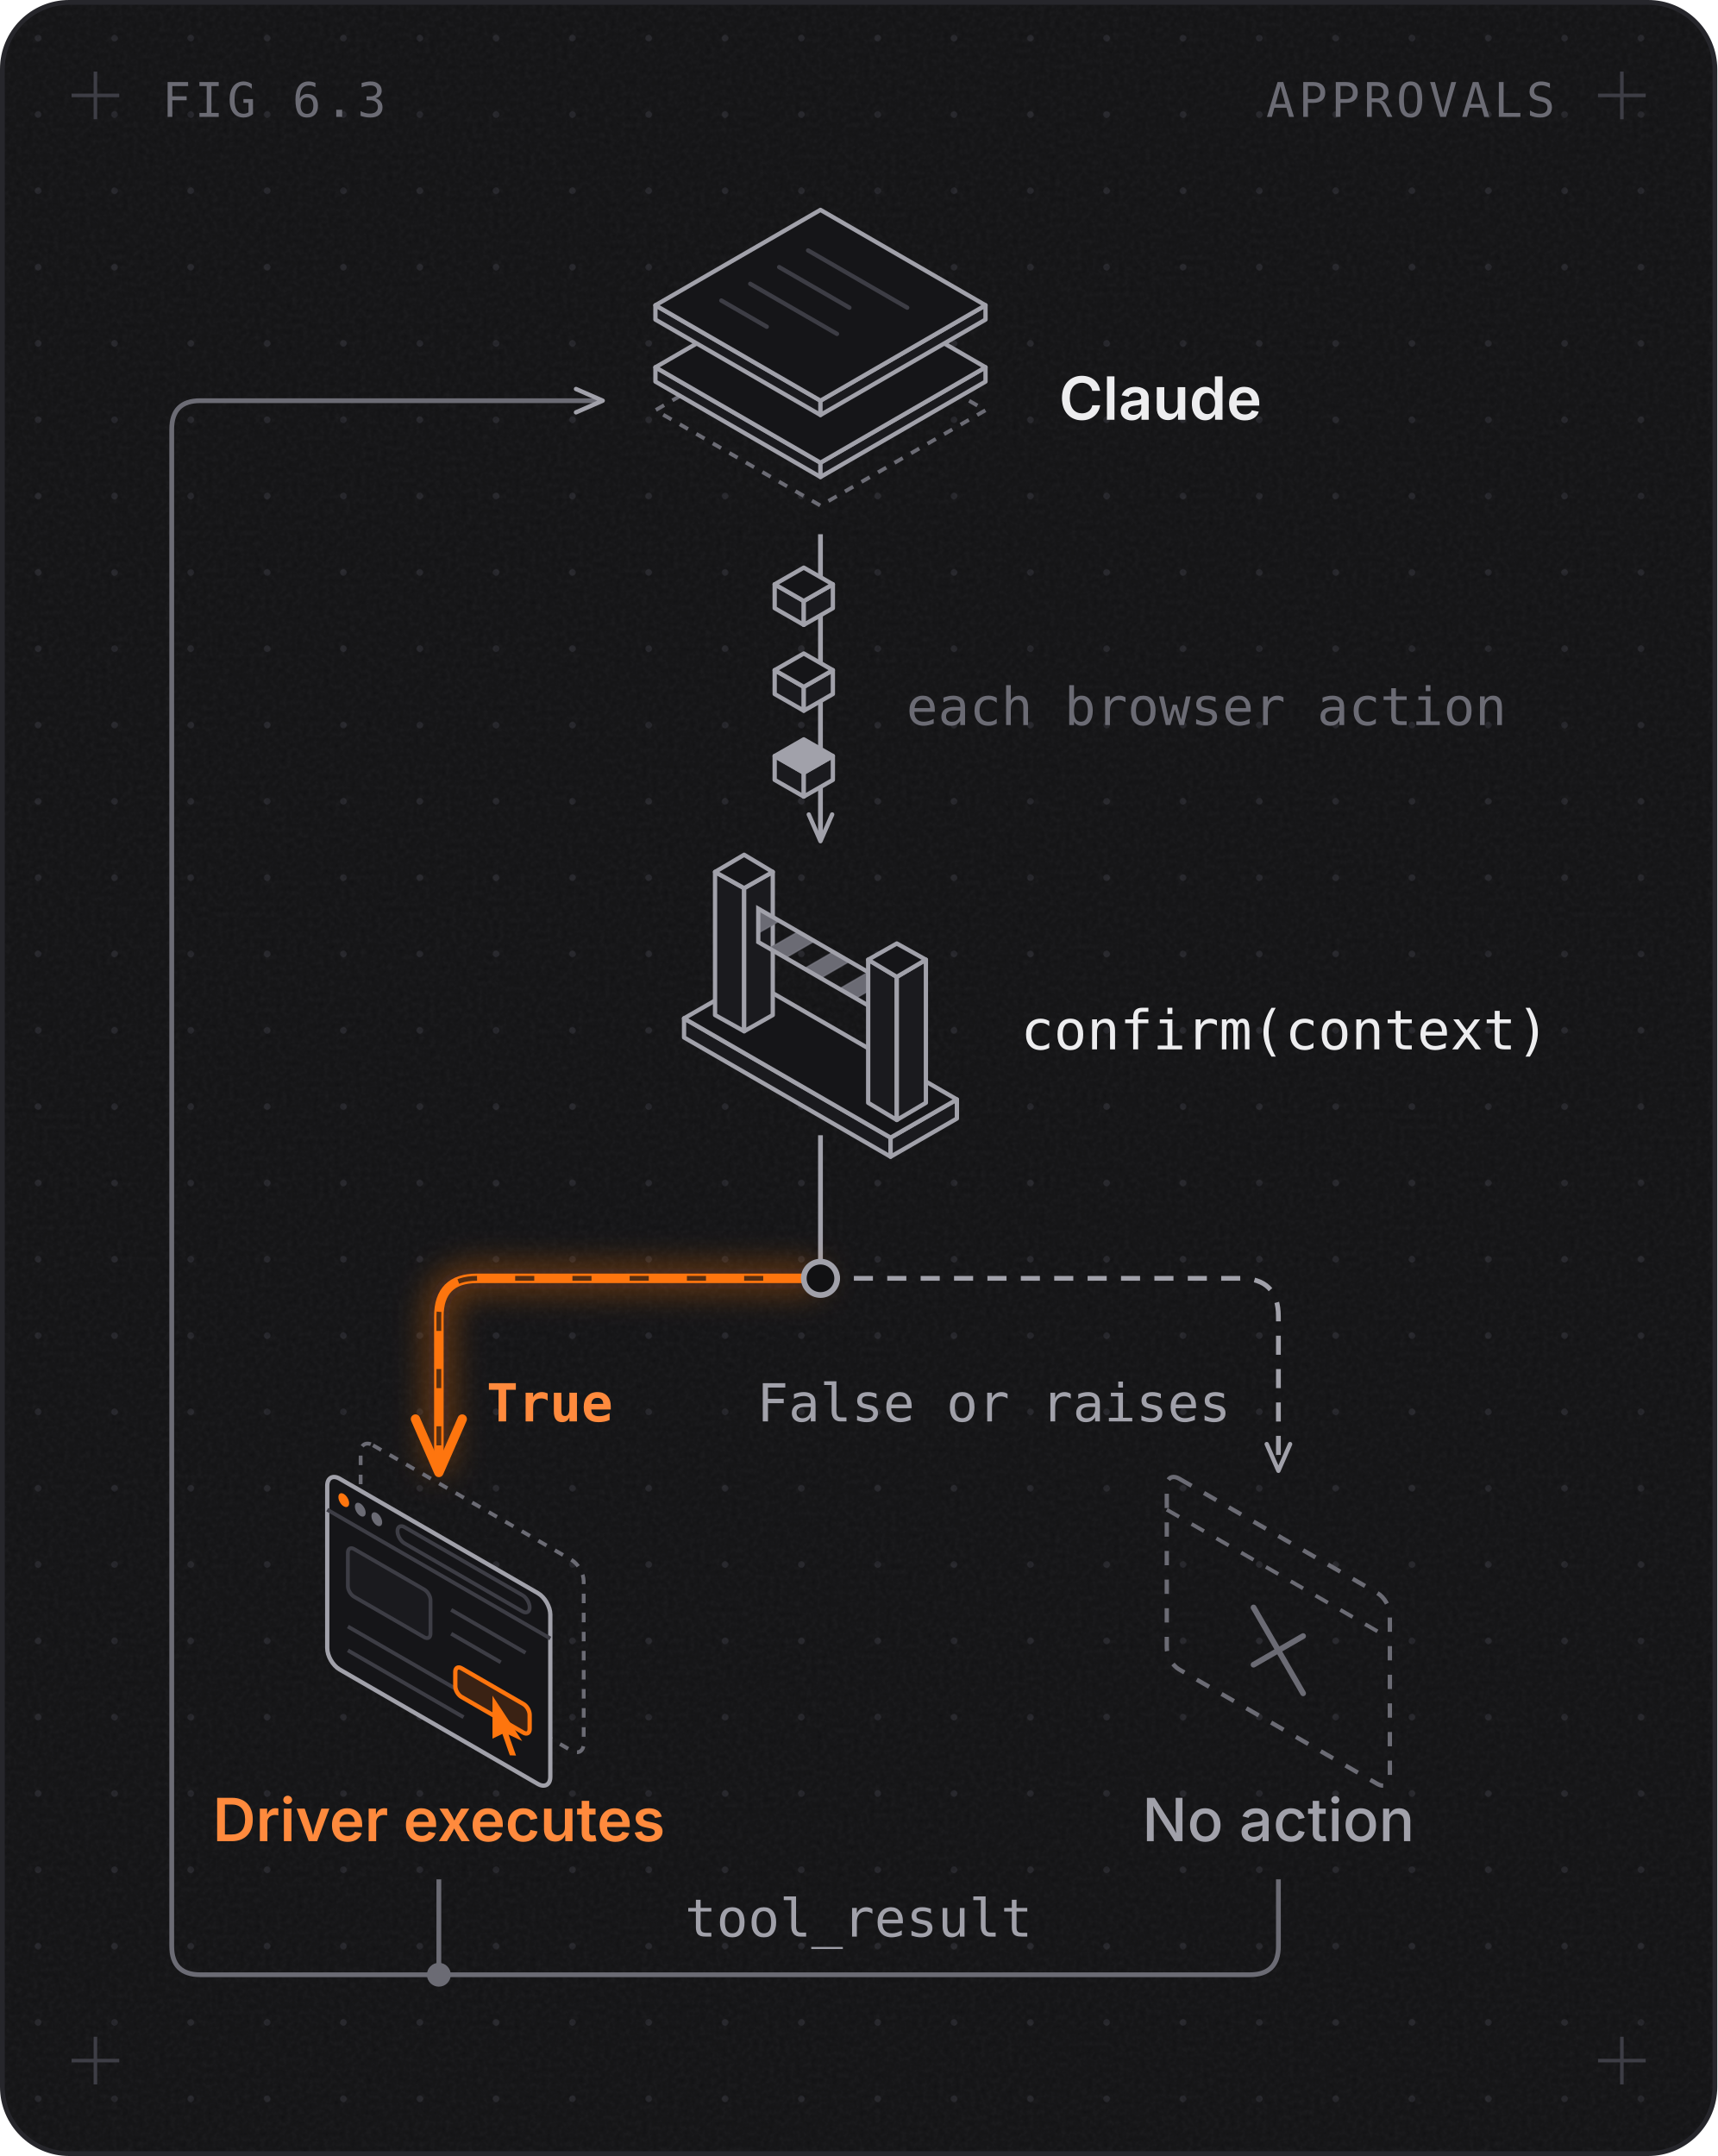
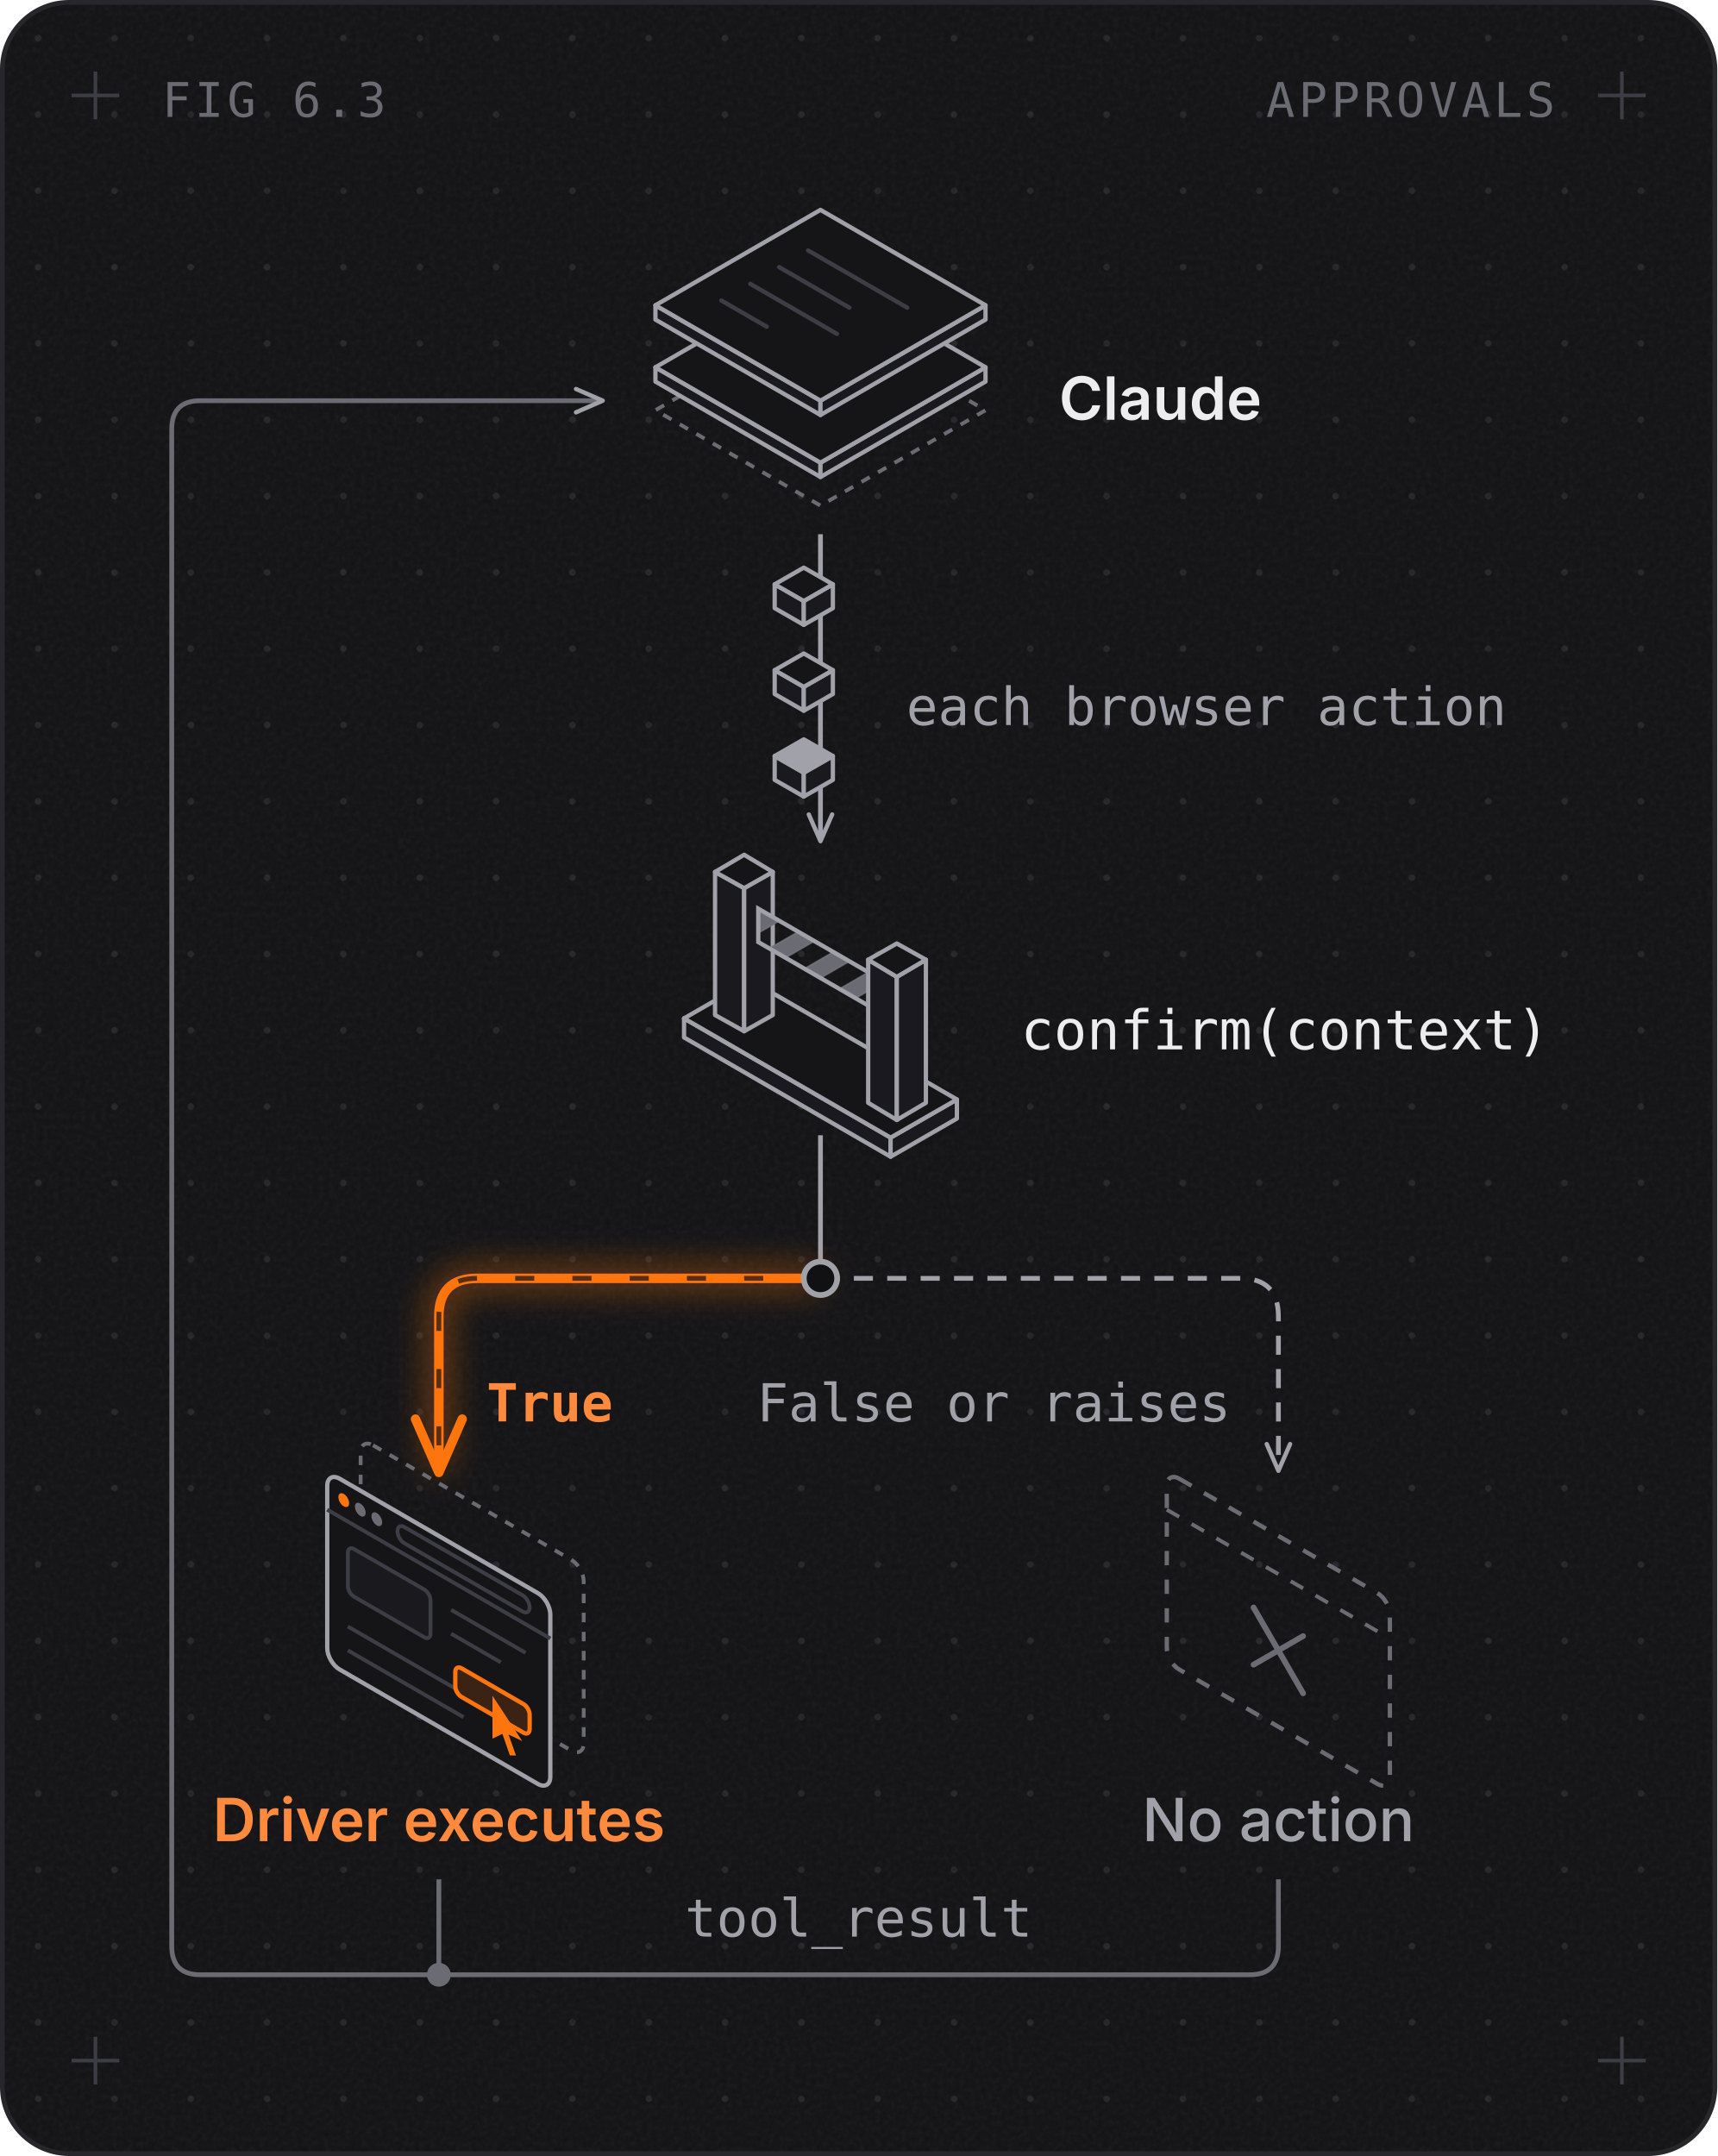
<svg xmlns="http://www.w3.org/2000/svg" viewBox="0 0 360 452" width="360" height="452" role="img" aria-labelledby="t d" fill="none">
  <style>.s{font-family:Geist, Inter, -apple-system, BlinkMacSystemFont, 'Segoe UI', Helvetica, Arial, sans-serif}.m{font-family:'Geist Mono', ui-monospace, SFMono-Regular, Menlo, monospace}text{font-kerning:normal}@keyframes flow{to{stroke-dashoffset:-24}}@media (prefers-reduced-motion:no-preference){.flow{animation:flow 1.6s linear infinite}}@keyframes cur{0%,100%{transform:translate(0,0)}40%{transform:translate(-7px,-5px)}70%{transform:translate(-3px,2px)}}@media (prefers-reduced-motion:no-preference){.cur{animation:cur 6s ease-in-out infinite}}</style>
  <defs>
    <pattern id="dots" width="16" height="16" patternUnits="userSpaceOnUse">
      <circle cx="8" cy="8" r="0.7" fill="#232328" />
    </pattern>
    <filter id="grain" x="0" y="0" width="100%" height="100%">
      <feTurbulence type="fractalNoise" baseFrequency="0.9" numOctaves="2" seed="7" stitchTiles="stitch" />
      <feColorMatrix values="0 0 0 0 0.5  0 0 0 0 0.5  0 0 0 0 0.5  0 0 0 0.07 0" />
    </filter>
    <clipPath id="card">
      <rect x="0.5" y="0.5" width="359" height="451" rx="14" />
    </clipPath>
    <marker id="ah" viewBox="0 0 10 10" refX="8.5" refY="5" markerWidth="7" markerHeight="7" orient="auto">
      <path d="M1 1.5 L9 5 L1 8.5" stroke="#A1A1AA" stroke-width="1.3" fill="none" stroke-linecap="round" stroke-linejoin="round" />
    </marker>
    <marker id="aho" viewBox="0 0 10 10" refX="8.5" refY="5" markerWidth="7" markerHeight="7" orient="auto">
      <path d="M1 1.5 L9 5 L1 8.5" stroke="#FE750E" stroke-width="1.4" fill="none" stroke-linecap="round" stroke-linejoin="round" />
    </marker>
    <pattern id="bar" width="6" height="6" patternUnits="userSpaceOnUse" patternTransform="rotate(45)">
      <rect width="3" height="6" fill="#6B6B74" />
    </pattern>
    <filter id="glow" filterUnits="userSpaceOnUse" x="0" y="0" width="360" height="452">
      <feGaussianBlur stdDeviation="3.5" />
    </filter>
  </defs>
  <rect x="0.5" y="0.5" width="359" height="451" rx="14" fill="#111113" />
  <g clip-path="url(#card)">
    <rect width="360" height="452" fill="url(#dots)" />
    <rect width="360" height="452" filter="url(#grain)" />
  </g>
  <rect x="0.5" y="0.5" width="359" height="451" rx="14" fill="none" stroke="#26262B" />
  <path d="M15 20h10M20 15v10" stroke="#3D3D45" stroke-width="0.75" />
  <path d="M335 20h10M340 15v10" stroke="#3D3D45" stroke-width="0.75" />
  <path d="M15 432h10M20 427v10" stroke="#3D3D45" stroke-width="0.75" />
  <path d="M335 432h10M340 427v10" stroke="#3D3D45" stroke-width="0.75" />
  <text x="34.0" y="24.5" font-size="10" fill="#6B6B74" letter-spacing="0.08em" class="m">FIG 6.3</text>
  <text x="326.0" y="24.5" font-size="10" fill="#6B6B74" text-anchor="end" letter-spacing="0.08em" class="m">APPROVALS</text>
  <polygon points="172.0,66.0 206.6,86.0 172.0,106.0 137.4,86.0" stroke="#6B6B74" stroke-width="0.8" stroke-dasharray="2 2" />
  <polygon points="137.4,77.0 172.0,97.0 172.0,100.0 137.4,80.0" fill="#1A1A1E" stroke="#A1A1AA" stroke-width="0.9" stroke-linejoin="round" />
  <polygon points="206.6,77.0 172.0,97.0 172.0,100.0 206.6,80.0" fill="#1A1A1E" stroke="#A1A1AA" stroke-width="0.9" stroke-linejoin="round" />
  <polygon points="172.0,57.0 206.6,77.0 172.0,97.0 137.4,77.0" fill="#151518" stroke="#A1A1AA" stroke-width="0.9" stroke-linejoin="round" />
  <polygon points="137.4,64.0 172.0,84.0 172.0,87.0 137.4,67.0" fill="#1A1A1E" stroke="#A1A1AA" stroke-width="0.9" stroke-linejoin="round" />
  <polygon points="206.6,64.0 172.0,84.0 172.0,87.0 206.6,67.0" fill="#1A1A1E" stroke="#A1A1AA" stroke-width="0.9" stroke-linejoin="round" />
  <polygon points="172.0,44.0 206.6,64.0 172.0,84.0 137.4,64.0" fill="#151518" stroke="#A1A1AA" stroke-width="0.9" stroke-linejoin="round" />
  <g transform="matrix(0.866,0.5,-0.866,0.5,172.0,44.0)">
    <path d="M7 10h24M7 17h17M7 24h21M7 31h11" stroke="#3D3D45" stroke-width="0.9" stroke-linecap="round" vector-effect="non-scaling-stroke" />
  </g>
  <text x="222.0" y="88.0" font-size="12.5" fill="#EDEDEF" font-weight="600" class="s">Claude</text>
  <line x1="172" y1="112" x2="172" y2="176" stroke="#A1A1AA" stroke-width="1" marker-end="url(#ah)" />
  <polygon points="162.4,122.5 168.5,126.0 168.5,131.0 162.4,127.5" fill="#1A1A1E" stroke="#A1A1AA" stroke-width="0.9" stroke-linejoin="round" />
  <polygon points="174.6,122.5 168.5,126.0 168.5,131.0 174.6,127.5" fill="#1A1A1E" stroke="#A1A1AA" stroke-width="0.9" stroke-linejoin="round" />
  <polygon points="168.5,119.0 174.6,122.5 168.5,126.0 162.4,122.5" fill="#151518" stroke="#A1A1AA" stroke-width="0.9" stroke-linejoin="round" />
  <polygon points="162.4,140.5 168.5,144.0 168.5,149.0 162.4,145.5" fill="#1A1A1E" stroke="#A1A1AA" stroke-width="0.9" stroke-linejoin="round" />
  <polygon points="174.6,140.5 168.5,144.0 168.5,149.0 174.6,145.5" fill="#1A1A1E" stroke="#A1A1AA" stroke-width="0.9" stroke-linejoin="round" />
  <polygon points="168.5,137.0 174.6,140.5 168.5,144.0 162.4,140.5" fill="#151518" stroke="#A1A1AA" stroke-width="0.9" stroke-linejoin="round" />
  <polygon points="162.4,158.5 168.5,162.0 168.5,167.0 162.4,163.5" fill="#1A1A1E" stroke="#A1A1AA" stroke-width="0.9" stroke-linejoin="round" />
  <polygon points="174.6,158.5 168.5,162.0 168.5,167.0 174.6,163.5" fill="#1A1A1E" stroke="#A1A1AA" stroke-width="0.9" stroke-linejoin="round" />
  <polygon points="168.5,155.0 174.6,158.5 168.5,162.0 162.4,158.5" fill="#151518" stroke="#A1A1AA" stroke-width="0.9" stroke-linejoin="round" />
  <polygon points="168.5,155.0 174.6,158.5 168.5,162.0 162.4,158.5" fill="#A1A1AA" />
-   <text x="190.0" y="152.0" font-size="11" fill="#6B6B74" class="m">each browser action</text>
+   <text x="190.0" y="152.0" font-size="11" fill="#A1A1AA" class="m">each browser action</text>
  <polygon points="143.4,213.5 186.7,238.5 186.7,242.5 143.4,217.5" fill="#1A1A1E" stroke="#A1A1AA" stroke-width="0.9" stroke-linejoin="round" />
  <polygon points="200.6,230.5 186.7,238.5 186.7,242.5 200.6,234.5" fill="#1A1A1E" stroke="#A1A1AA" stroke-width="0.9" stroke-linejoin="round" />
  <polygon points="157.3,205.5 200.6,230.5 186.7,238.5 143.4,213.5" fill="#151518" stroke="#A1A1AA" stroke-width="0.9" stroke-linejoin="round" />
  <polygon points="149.9,182.8 156.0,186.2 156.0,216.2 149.9,212.8" fill="#1A1A1E" stroke="#A1A1AA" stroke-width="0.9" stroke-linejoin="round" />
  <polygon points="162.0,182.8 156.0,186.2 156.0,216.2 162.0,212.8" fill="#1A1A1E" stroke="#A1A1AA" stroke-width="0.9" stroke-linejoin="round" />
  <polygon points="156.0,179.2 162.0,182.8 156.0,186.2 149.9,182.8" fill="#151518" stroke="#A1A1AA" stroke-width="0.9" stroke-linejoin="round" />
  <g transform="matrix(0.866,0.5,0,1,150.3,213.5)">
    <rect x="10" y="-28" width="30" height="7" fill="url(#bar)" stroke="#A1A1AA" stroke-width="0.9" vector-effect="non-scaling-stroke" />
  </g>
  <polygon points="182.0,201.2 188.0,204.8 188.0,234.8 182.0,231.2" fill="#1A1A1E" stroke="#A1A1AA" stroke-width="0.9" stroke-linejoin="round" />
  <polygon points="194.1,201.2 188.0,204.8 188.0,234.8 194.1,231.2" fill="#1A1A1E" stroke="#A1A1AA" stroke-width="0.9" stroke-linejoin="round" />
  <polygon points="188.0,197.8 194.1,201.2 188.0,204.8 182.0,201.2" fill="#151518" stroke="#A1A1AA" stroke-width="0.9" stroke-linejoin="round" />
  <text x="214.0" y="220.0" font-size="11.5" fill="#EDEDEF" font-weight="500" class="m">confirm(context)</text>
  <line x1="172" y1="238" x2="172" y2="268" stroke="#A1A1AA" stroke-width="1" />
  <path d="M172 268H100q-8 0 -8 8V308" stroke="#FE750E" stroke-width="4" stroke-opacity="0.5" filter="url(#glow)" />
  <path d="M172 268H100q-8 0 -8 8V308" stroke="#FE750E" stroke-width="2" stroke-linecap="round" marker-end="url(#aho)" />
  <path class="flow" d="M172 268H100q-8 0 -8 8V308" stroke="#111113" stroke-width="1" stroke-dasharray="4 8" stroke-opacity=".7" />
  <path d="M172 268H260q8 0 8 8V308" stroke="#A1A1AA" stroke-width="1" stroke-dasharray="4 3" marker-end="url(#ah)" />
  <circle cx="172" cy="268" r="3.5" fill="#111113" stroke="#A1A1AA" stroke-width="1.2" />
  <text x="102.0" y="298.0" font-size="11" fill="#FF8A3D" font-weight="600" class="m">True</text>
  <text x="258.0" y="298.0" font-size="11" fill="#A1A1AA" text-anchor="end" class="m">False or raises</text>
  <g transform="matrix(0.866,0.5,0,1,75.6,341.5)">
    <rect x="0" y="-40" width="54" height="40" rx="3" stroke="#6B6B74" stroke-width="0.8" stroke-dasharray="2 2" vector-effect="non-scaling-stroke" />
  </g>
  <g transform="matrix(0.866,0.5,0,1,68.6,348.5)">
    <rect x="0" y="-40" width="54" height="40" rx="3" fill="#151518" stroke="#A1A1AA" stroke-width="0.9" vector-effect="non-scaling-stroke" />
    <path d="M0 -32H54" stroke="#3D3D45" stroke-width="0.8" vector-effect="non-scaling-stroke" />
    <circle cx="4" cy="-36" r="1.3" fill="#FE750E" />
    <circle cx="8" cy="-36" r="1.3" fill="#6B6B74" />
    <circle cx="12" cy="-36" r="1.3" fill="#6B6B74" />
    <rect x="17" y="-37.7" width="32" height="3.4" rx="1.7" stroke="#3D3D45" stroke-width="0.8" vector-effect="non-scaling-stroke" />
    <rect x="5" y="-27" width="20" height="10" rx="1.5" fill="#1A1A1E" stroke="#3D3D45" stroke-width="0.8" vector-effect="non-scaling-stroke" />
    <path d="M30 -26h18M30 -21h12M5 -10h44M5 -5h28" stroke="#3D3D45" stroke-width="0.8" vector-effect="non-scaling-stroke" />
    <rect x="31" y="-15" width="18" height="6" rx="1.5" fill="#3A2214" stroke="#FE750E" stroke-width="0.9" vector-effect="non-scaling-stroke" />
    <g class="cur">
      <path d="M40 -13l0 9l2.4 -2.2l1.8 3.6l1.5 -.7l-1.8 -3.5l3.3 -.3z" fill="#FE750E" />
    </g>
  </g>
  <text x="92.0" y="386.0" font-size="12.5" fill="#FF8A3D" font-weight="600" text-anchor="middle" class="s">Driver executes</text>
  <g transform="matrix(0.866,0.5,0,1,244.6,348.5)">
    <rect x="0" y="-40" width="54" height="40" rx="3" stroke="#6B6B74" stroke-width="0.9" stroke-dasharray="3 3" vector-effect="non-scaling-stroke" />
    <path d="M0 -32H54" stroke="#6B6B74" stroke-width="0.8" stroke-dasharray="3 3" vector-effect="non-scaling-stroke" />
    <path d="M21.0 -22.0l12 12M33.0 -22.0l-12 12" stroke="#6B6B74" stroke-width="1.2" stroke-linecap="round" vector-effect="non-scaling-stroke" />
  </g>
  <text x="268.0" y="386.0" font-size="12.5" fill="#A1A1AA" font-weight="500" text-anchor="middle" class="s">No action</text>
  <path d="M268 394V408q0 6 -6 6H42q-6 0 -6 -6V90q0 -6 6 -6H126" stroke="#6B6B74" stroke-width="1" marker-end="url(#ah)" />
  <path d="M92 394V414" stroke="#6B6B74" stroke-width="1" />
  <circle cx="92" cy="414" r="2.5" fill="#6B6B74" />
  <text x="180.0" y="406.0" font-size="11" fill="#A1A1AA" text-anchor="middle" class="m">tool_result</text>
</svg>
